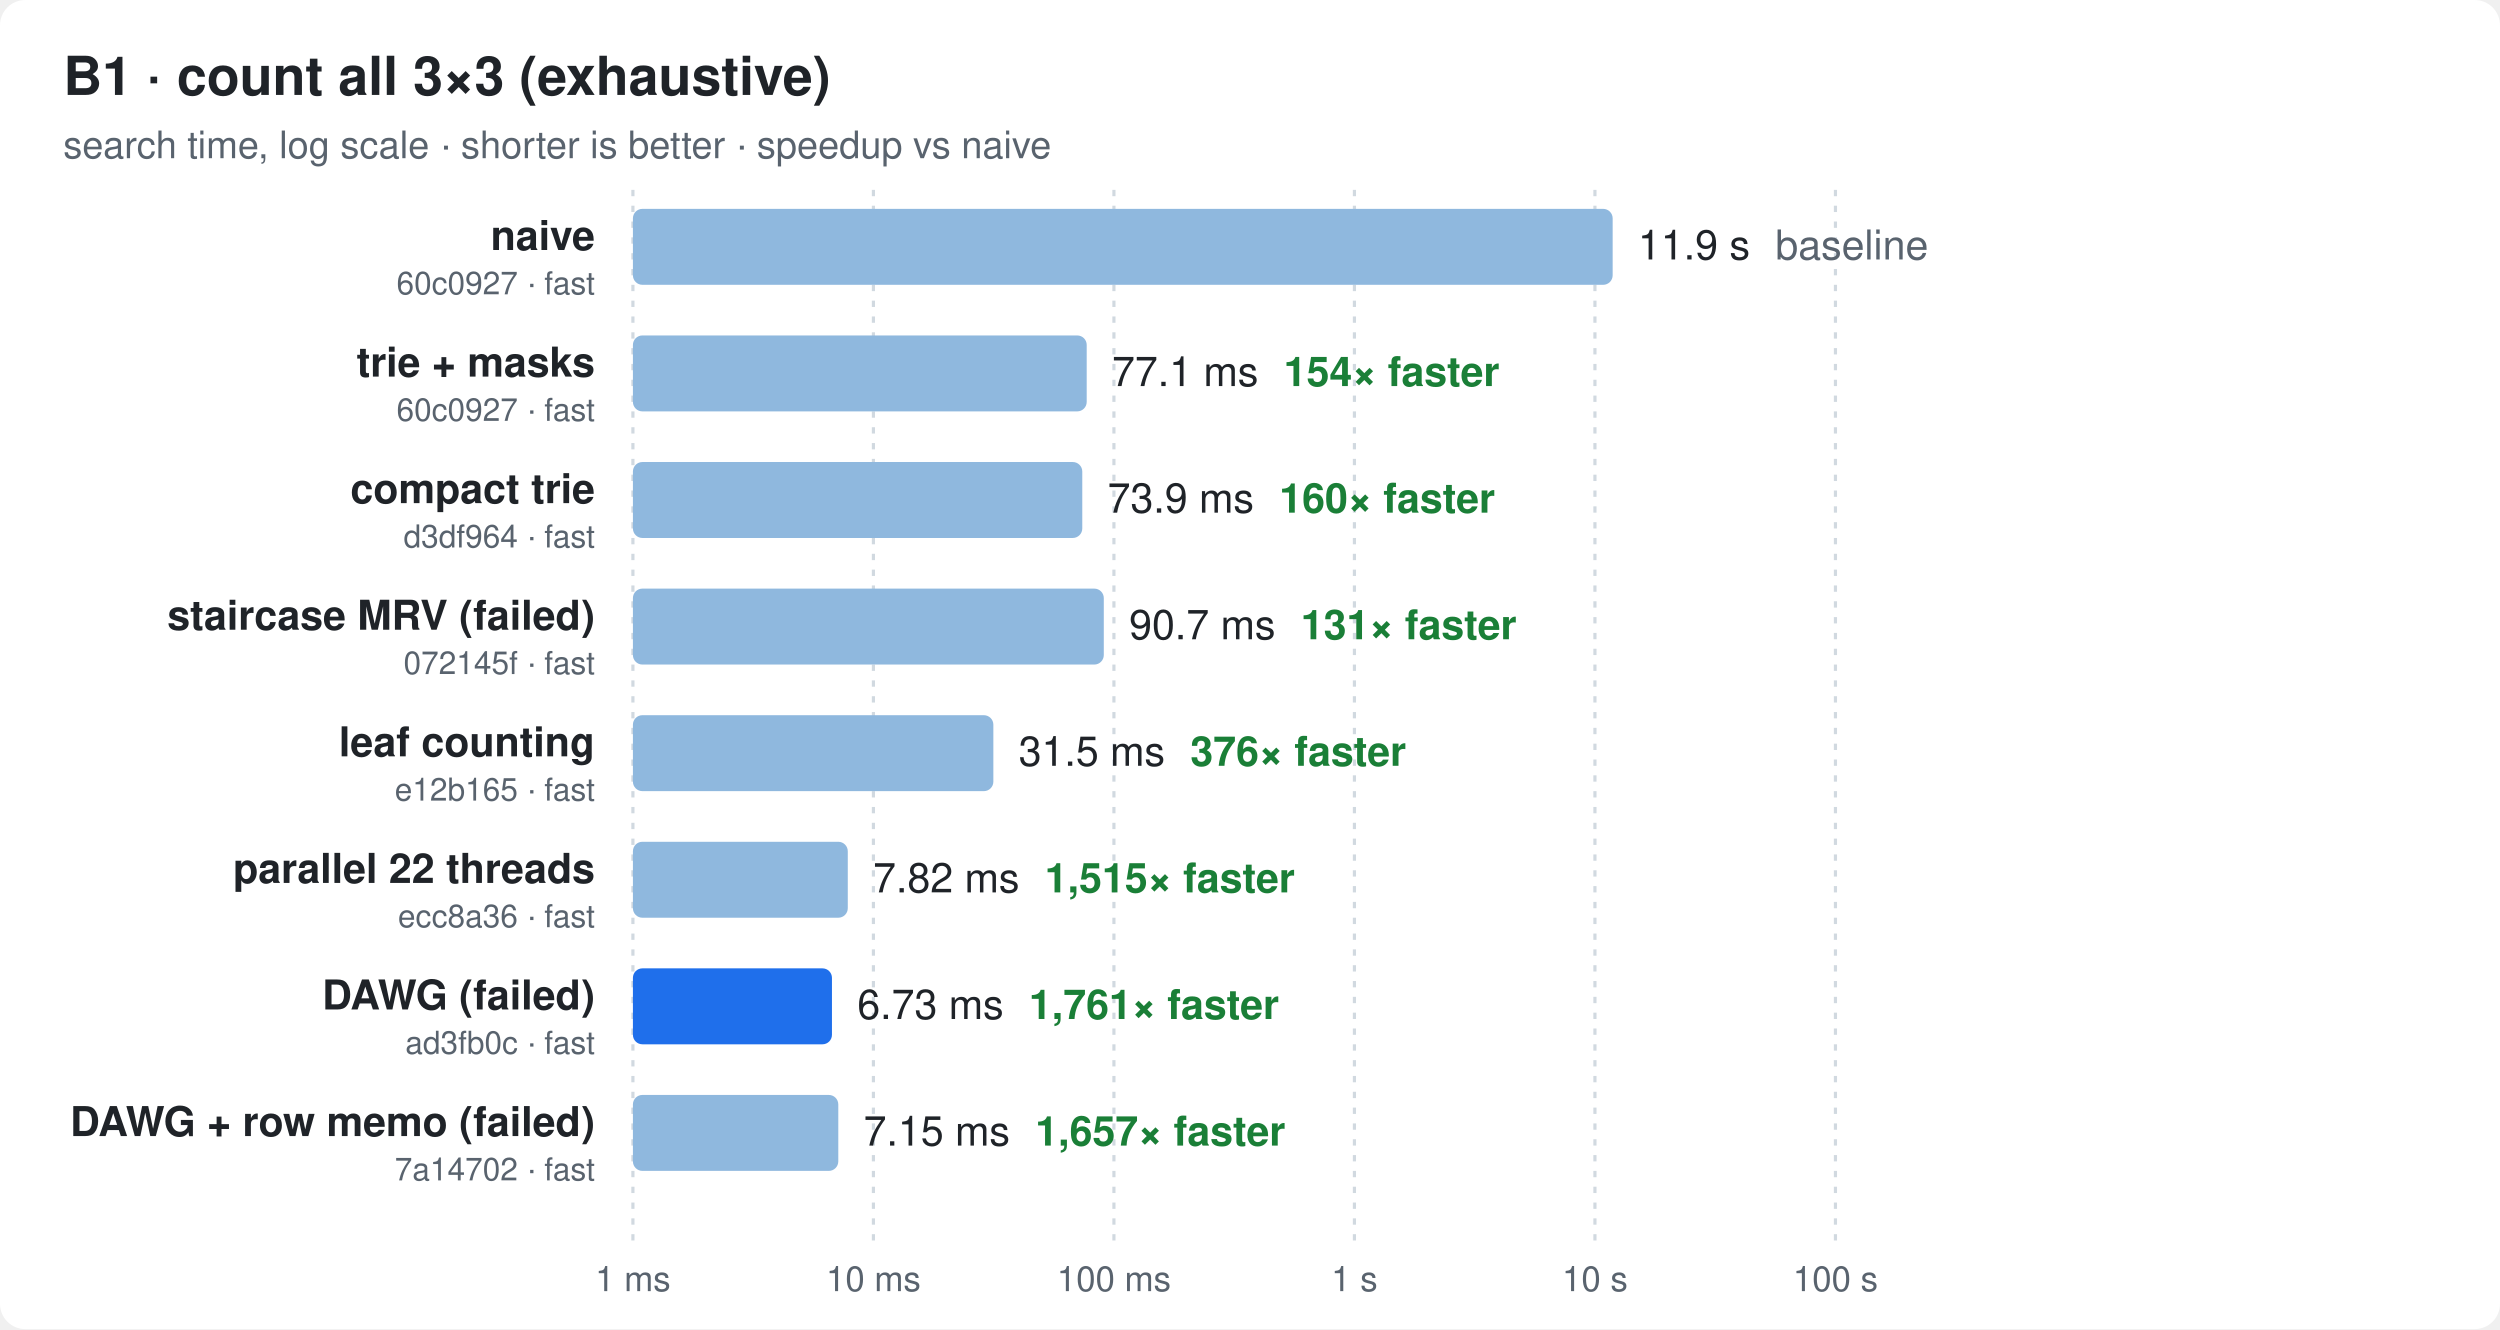
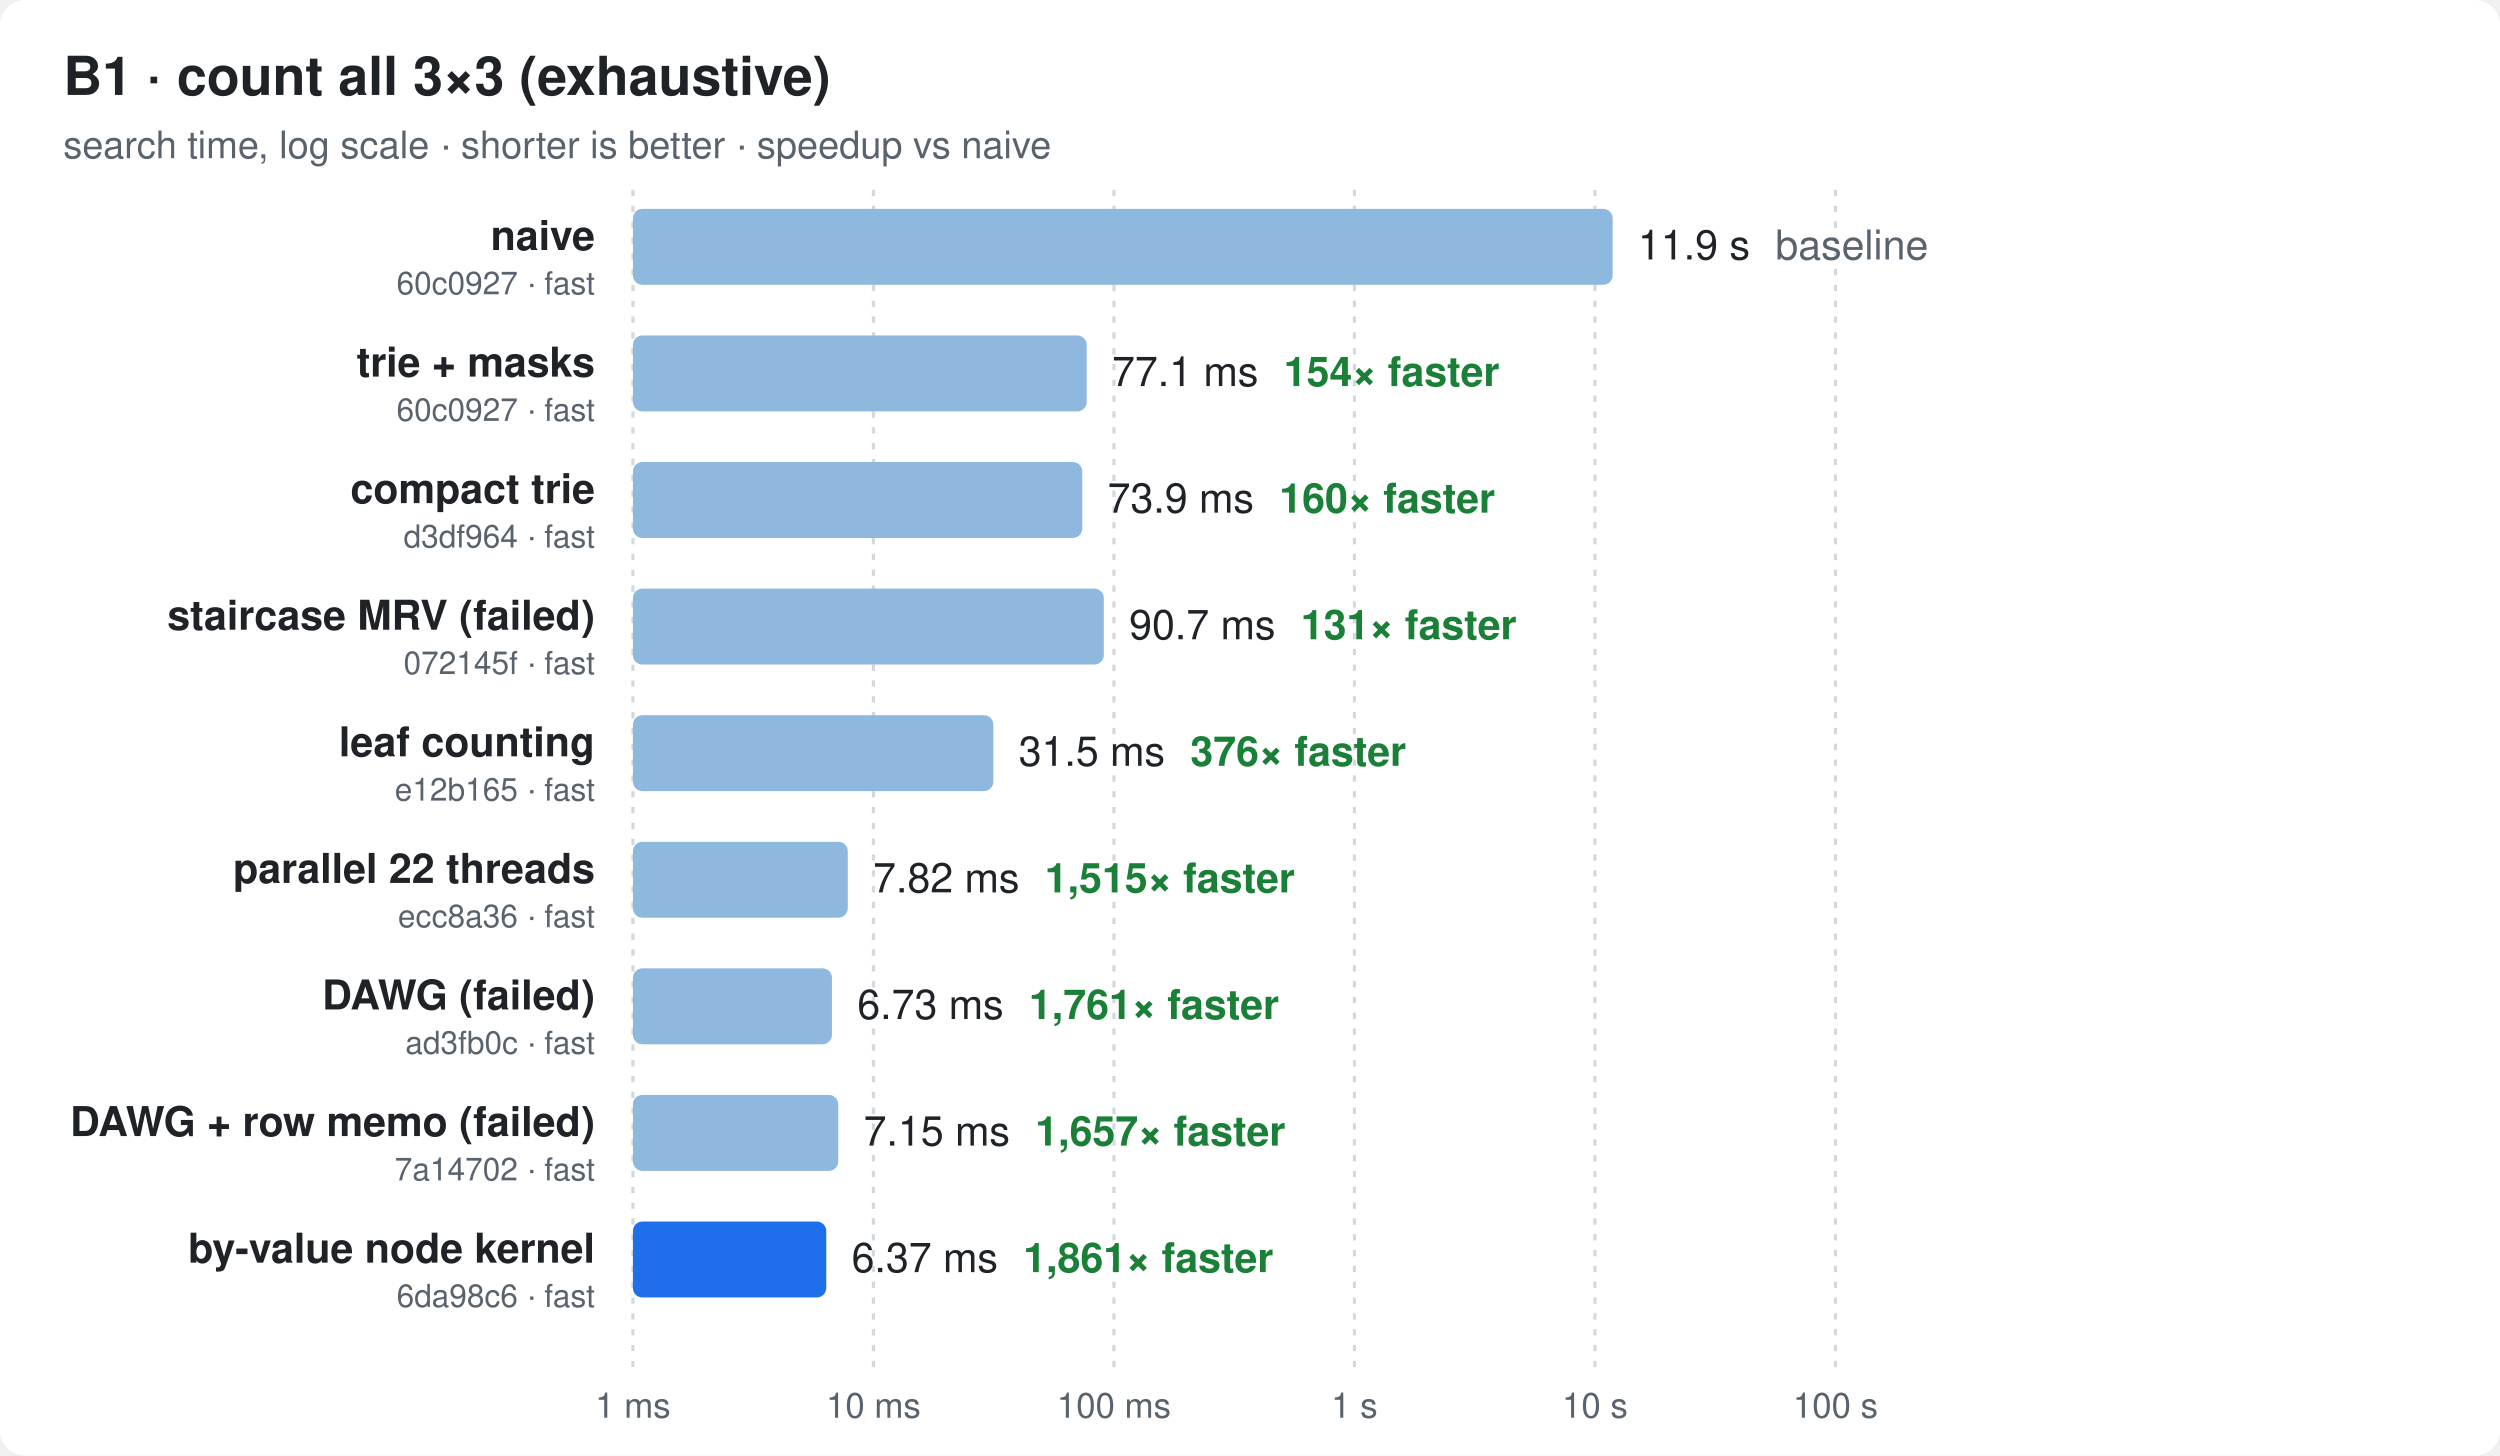
- <svg xmlns="http://www.w3.org/2000/svg" width="790" height="420" viewBox="0 0 790 420" font-family="ui-sans-serif,-apple-system,Segoe UI,Helvetica,Arial,sans-serif">
+ <svg xmlns="http://www.w3.org/2000/svg" width="790" height="460" viewBox="0 0 790 460" font-family="ui-sans-serif,-apple-system,Segoe UI,Helvetica,Arial,sans-serif">
  <style>
  .bg{fill:#ffffff} .t{fill:#1f2328} .m{fill:#59636e} .g{stroke:#d1d9e0}
  .bar{fill:#8fb8de} .best{fill:#1f6feb} .x{fill:#1a7f37;font-weight:600}
  @media (prefers-color-scheme: dark){
    .bg{fill:#0d1117} .t{fill:#e6edf3} .m{fill:#9198a1} .g{stroke:#30363d}
    .bar{fill:#2f5f8f} .best{fill:#4493f8} .x{fill:#3fb950}
  }
</style>
-   <rect class="bg" width="790" height="420" rx="8" />
+   <rect class="bg" width="790" height="460" rx="8" />
  <text class="t" x="20" y="30" font-size="17" font-weight="700">B1 · count all 3×3 (exhaustive)</text>
  <text class="m" x="20" y="50" font-size="12">search time, log scale · shorter is better · speedup vs naive</text>
-   <line class="g" x1="200.0" x2="200.0" y1="60" y2="392" stroke-dasharray="2 3" />
-   <text class="m" x="200.0" y="408" font-size="11" text-anchor="middle">1 ms</text>
-   <line class="g" x1="276.0" x2="276.0" y1="60" y2="392" stroke-dasharray="2 3" />
-   <text class="m" x="276.0" y="408" font-size="11" text-anchor="middle">10 ms</text>
-   <line class="g" x1="352.0" x2="352.0" y1="60" y2="392" stroke-dasharray="2 3" />
-   <text class="m" x="352.0" y="408" font-size="11" text-anchor="middle">100 ms</text>
-   <line class="g" x1="428.0" x2="428.0" y1="60" y2="392" stroke-dasharray="2 3" />
-   <text class="m" x="428.0" y="408" font-size="11" text-anchor="middle">1 s</text>
-   <line class="g" x1="504.0" x2="504.0" y1="60" y2="392" stroke-dasharray="2 3" />
-   <text class="m" x="504.0" y="408" font-size="11" text-anchor="middle">10 s</text>
-   <line class="g" x1="580.0" x2="580.0" y1="60" y2="392" stroke-dasharray="2 3" />
-   <text class="m" x="580.0" y="408" font-size="11" text-anchor="middle">100 s</text>
+   <line class="g" x1="200.0" x2="200.0" y1="60" y2="432" stroke-dasharray="2 3" />
+   <text class="m" x="200.0" y="448" font-size="11" text-anchor="middle">1 ms</text>
+   <line class="g" x1="276.0" x2="276.0" y1="60" y2="432" stroke-dasharray="2 3" />
+   <text class="m" x="276.0" y="448" font-size="11" text-anchor="middle">10 ms</text>
+   <line class="g" x1="352.0" x2="352.0" y1="60" y2="432" stroke-dasharray="2 3" />
+   <text class="m" x="352.0" y="448" font-size="11" text-anchor="middle">100 ms</text>
+   <line class="g" x1="428.0" x2="428.0" y1="60" y2="432" stroke-dasharray="2 3" />
+   <text class="m" x="428.0" y="448" font-size="11" text-anchor="middle">1 s</text>
+   <line class="g" x1="504.0" x2="504.0" y1="60" y2="432" stroke-dasharray="2 3" />
+   <text class="m" x="504.0" y="448" font-size="11" text-anchor="middle">10 s</text>
+   <line class="g" x1="580.0" x2="580.0" y1="60" y2="432" stroke-dasharray="2 3" />
+   <text class="m" x="580.0" y="448" font-size="11" text-anchor="middle">100 s</text>
  <text class="t" x="188" y="79.0" font-size="13" font-weight="600" text-anchor="end">naive</text>
  <text class="m" x="188" y="93.0" font-size="10" text-anchor="end">60c0927 · fast</text>
  <rect class="bar" x="200" y="66" width="309.6" height="24" rx="3" />
  <text class="t" x="517.6" y="82.0" font-size="13">11.9 s<tspan class="m" dx="8">baseline</tspan>
  </text>
  <text class="t" x="188" y="119.0" font-size="13" font-weight="600" text-anchor="end">trie + masks</text>
  <text class="m" x="188" y="133.0" font-size="10" text-anchor="end">60c0927 · fast</text>
  <rect class="bar" x="200" y="106" width="143.4" height="24" rx="3" />
  <text class="t" x="351.4" y="122.0" font-size="13">77.1 ms<tspan class="x" dx="8">154× faster</tspan>
  </text>
  <text class="t" x="188" y="159.0" font-size="13" font-weight="600" text-anchor="end">compact trie</text>
  <text class="m" x="188" y="173.0" font-size="10" text-anchor="end">d3df964 · fast</text>
  <rect class="bar" x="200" y="146" width="142.0" height="24" rx="3" />
  <text class="t" x="350.0" y="162.0" font-size="13">73.9 ms<tspan class="x" dx="8">160× faster</tspan>
  </text>
  <text class="t" x="188" y="199.0" font-size="13" font-weight="600" text-anchor="end">staircase MRV (failed)</text>
  <text class="m" x="188" y="213.0" font-size="10" text-anchor="end">072145f · fast</text>
  <rect class="bar" x="200" y="186" width="148.8" height="24" rx="3" />
  <text class="t" x="356.8" y="202.0" font-size="13">90.7 ms<tspan class="x" dx="8">131× faster</tspan>
  </text>
  <text class="t" x="188" y="239.0" font-size="13" font-weight="600" text-anchor="end">leaf counting</text>
  <text class="m" x="188" y="253.0" font-size="10" text-anchor="end">e12b165 · fast</text>
  <rect class="bar" x="200" y="226" width="113.9" height="24" rx="3" />
  <text class="t" x="321.9" y="242.0" font-size="13">31.5 ms<tspan class="x" dx="8">376× faster</tspan>
  </text>
  <text class="t" x="188" y="279.0" font-size="13" font-weight="600" text-anchor="end">parallel 22 threads</text>
  <text class="m" x="188" y="293.0" font-size="10" text-anchor="end">ecc8a36 · fast</text>
  <rect class="bar" x="200" y="266" width="67.9" height="24" rx="3" />
  <text class="t" x="275.9" y="282.0" font-size="13">7.82 ms<tspan class="x" dx="8">1,515× faster</tspan>
  </text>
  <text class="t" x="188" y="319.0" font-size="13" font-weight="600" text-anchor="end">DAWG (failed)</text>
  <text class="m" x="188" y="333.0" font-size="10" text-anchor="end">ad3fb0c · fast</text>
-   <rect class="best" x="200" y="306" width="62.9" height="24" rx="3" />
+   <rect class="bar" x="200" y="306" width="62.9" height="24" rx="3" />
  <text class="t" x="270.9" y="322.0" font-size="13">6.73 ms<tspan class="x" dx="8">1,761× faster</tspan>
  </text>
  <text class="t" x="188" y="359.0" font-size="13" font-weight="600" text-anchor="end">DAWG + row memo (failed)</text>
  <text class="m" x="188" y="373.0" font-size="10" text-anchor="end">7a14702 · fast</text>
  <rect class="bar" x="200" y="346" width="64.9" height="24" rx="3" />
  <text class="t" x="272.9" y="362.0" font-size="13">7.15 ms<tspan class="x" dx="8">1,657× faster</tspan>
  </text>
+   <text class="t" x="188" y="399.0" font-size="13" font-weight="600" text-anchor="end">by-value node kernel</text>
+   <text class="m" x="188" y="413.0" font-size="10" text-anchor="end">6da98c6 · fast</text>
+   <rect class="best" x="200" y="386" width="61.1" height="24" rx="3" />
+   <text class="t" x="269.1" y="402.0" font-size="13">6.37 ms<tspan class="x" dx="8">1,861× faster</tspan>
+   </text>
</svg>
